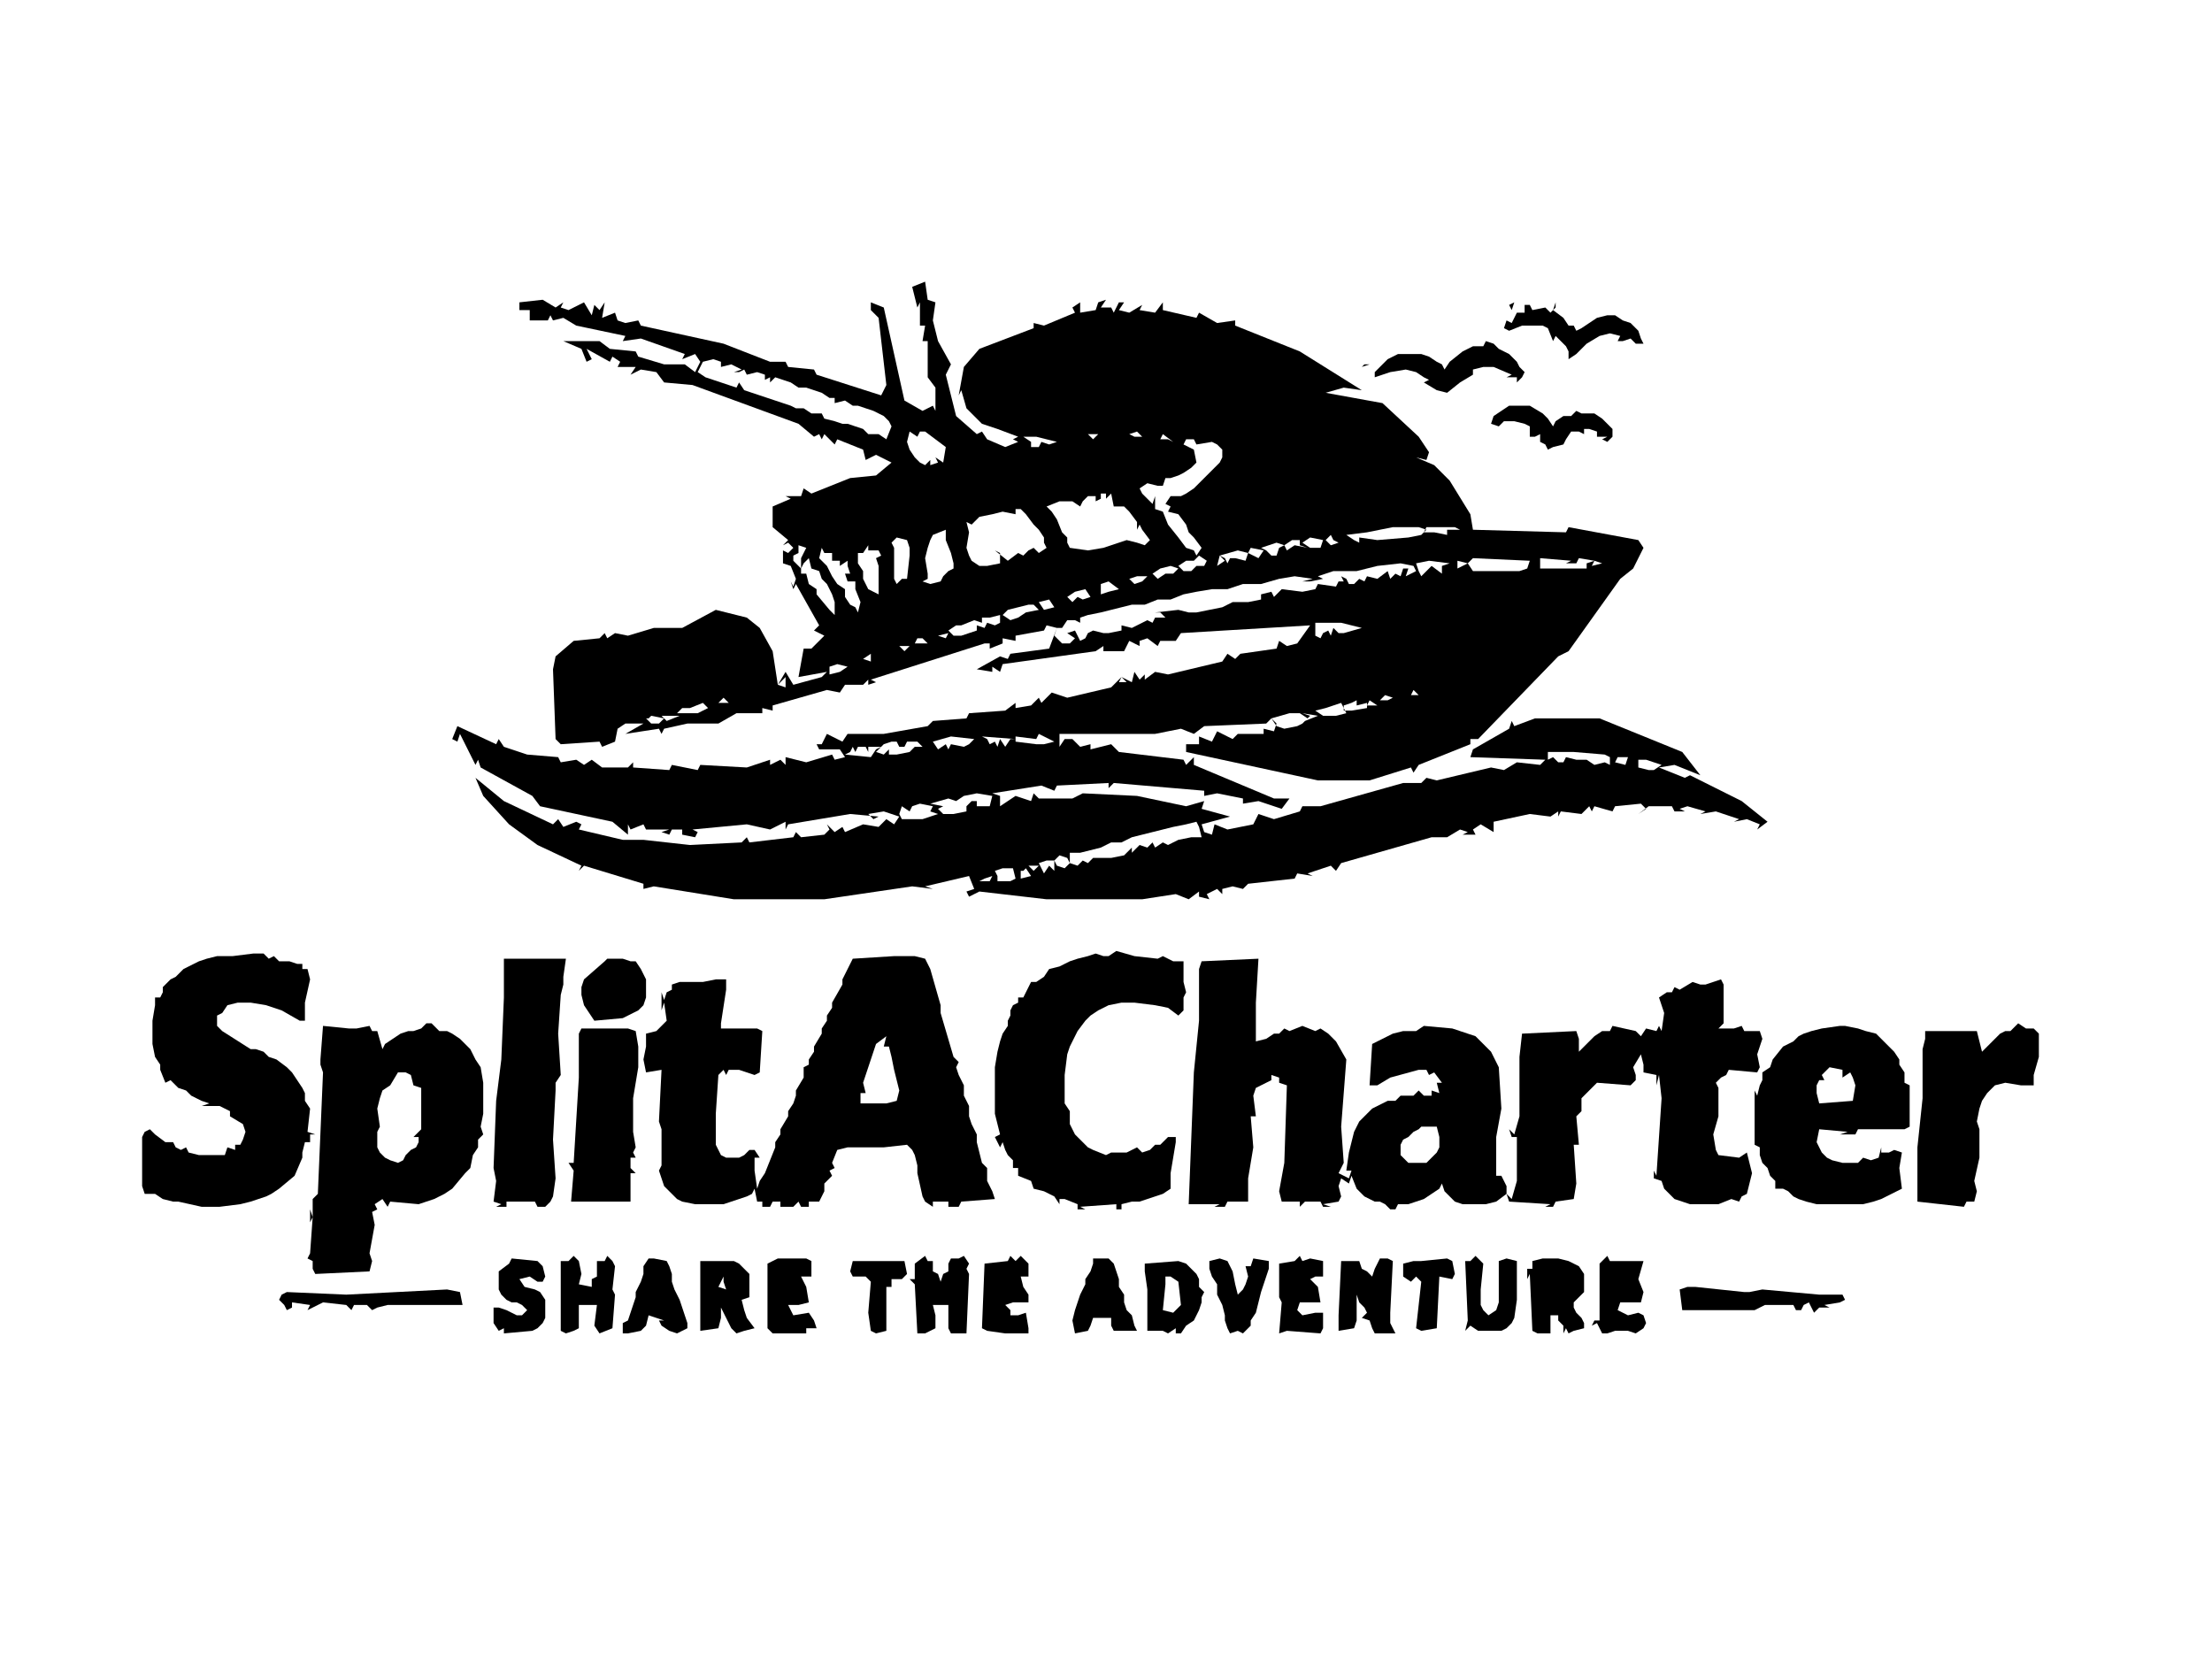
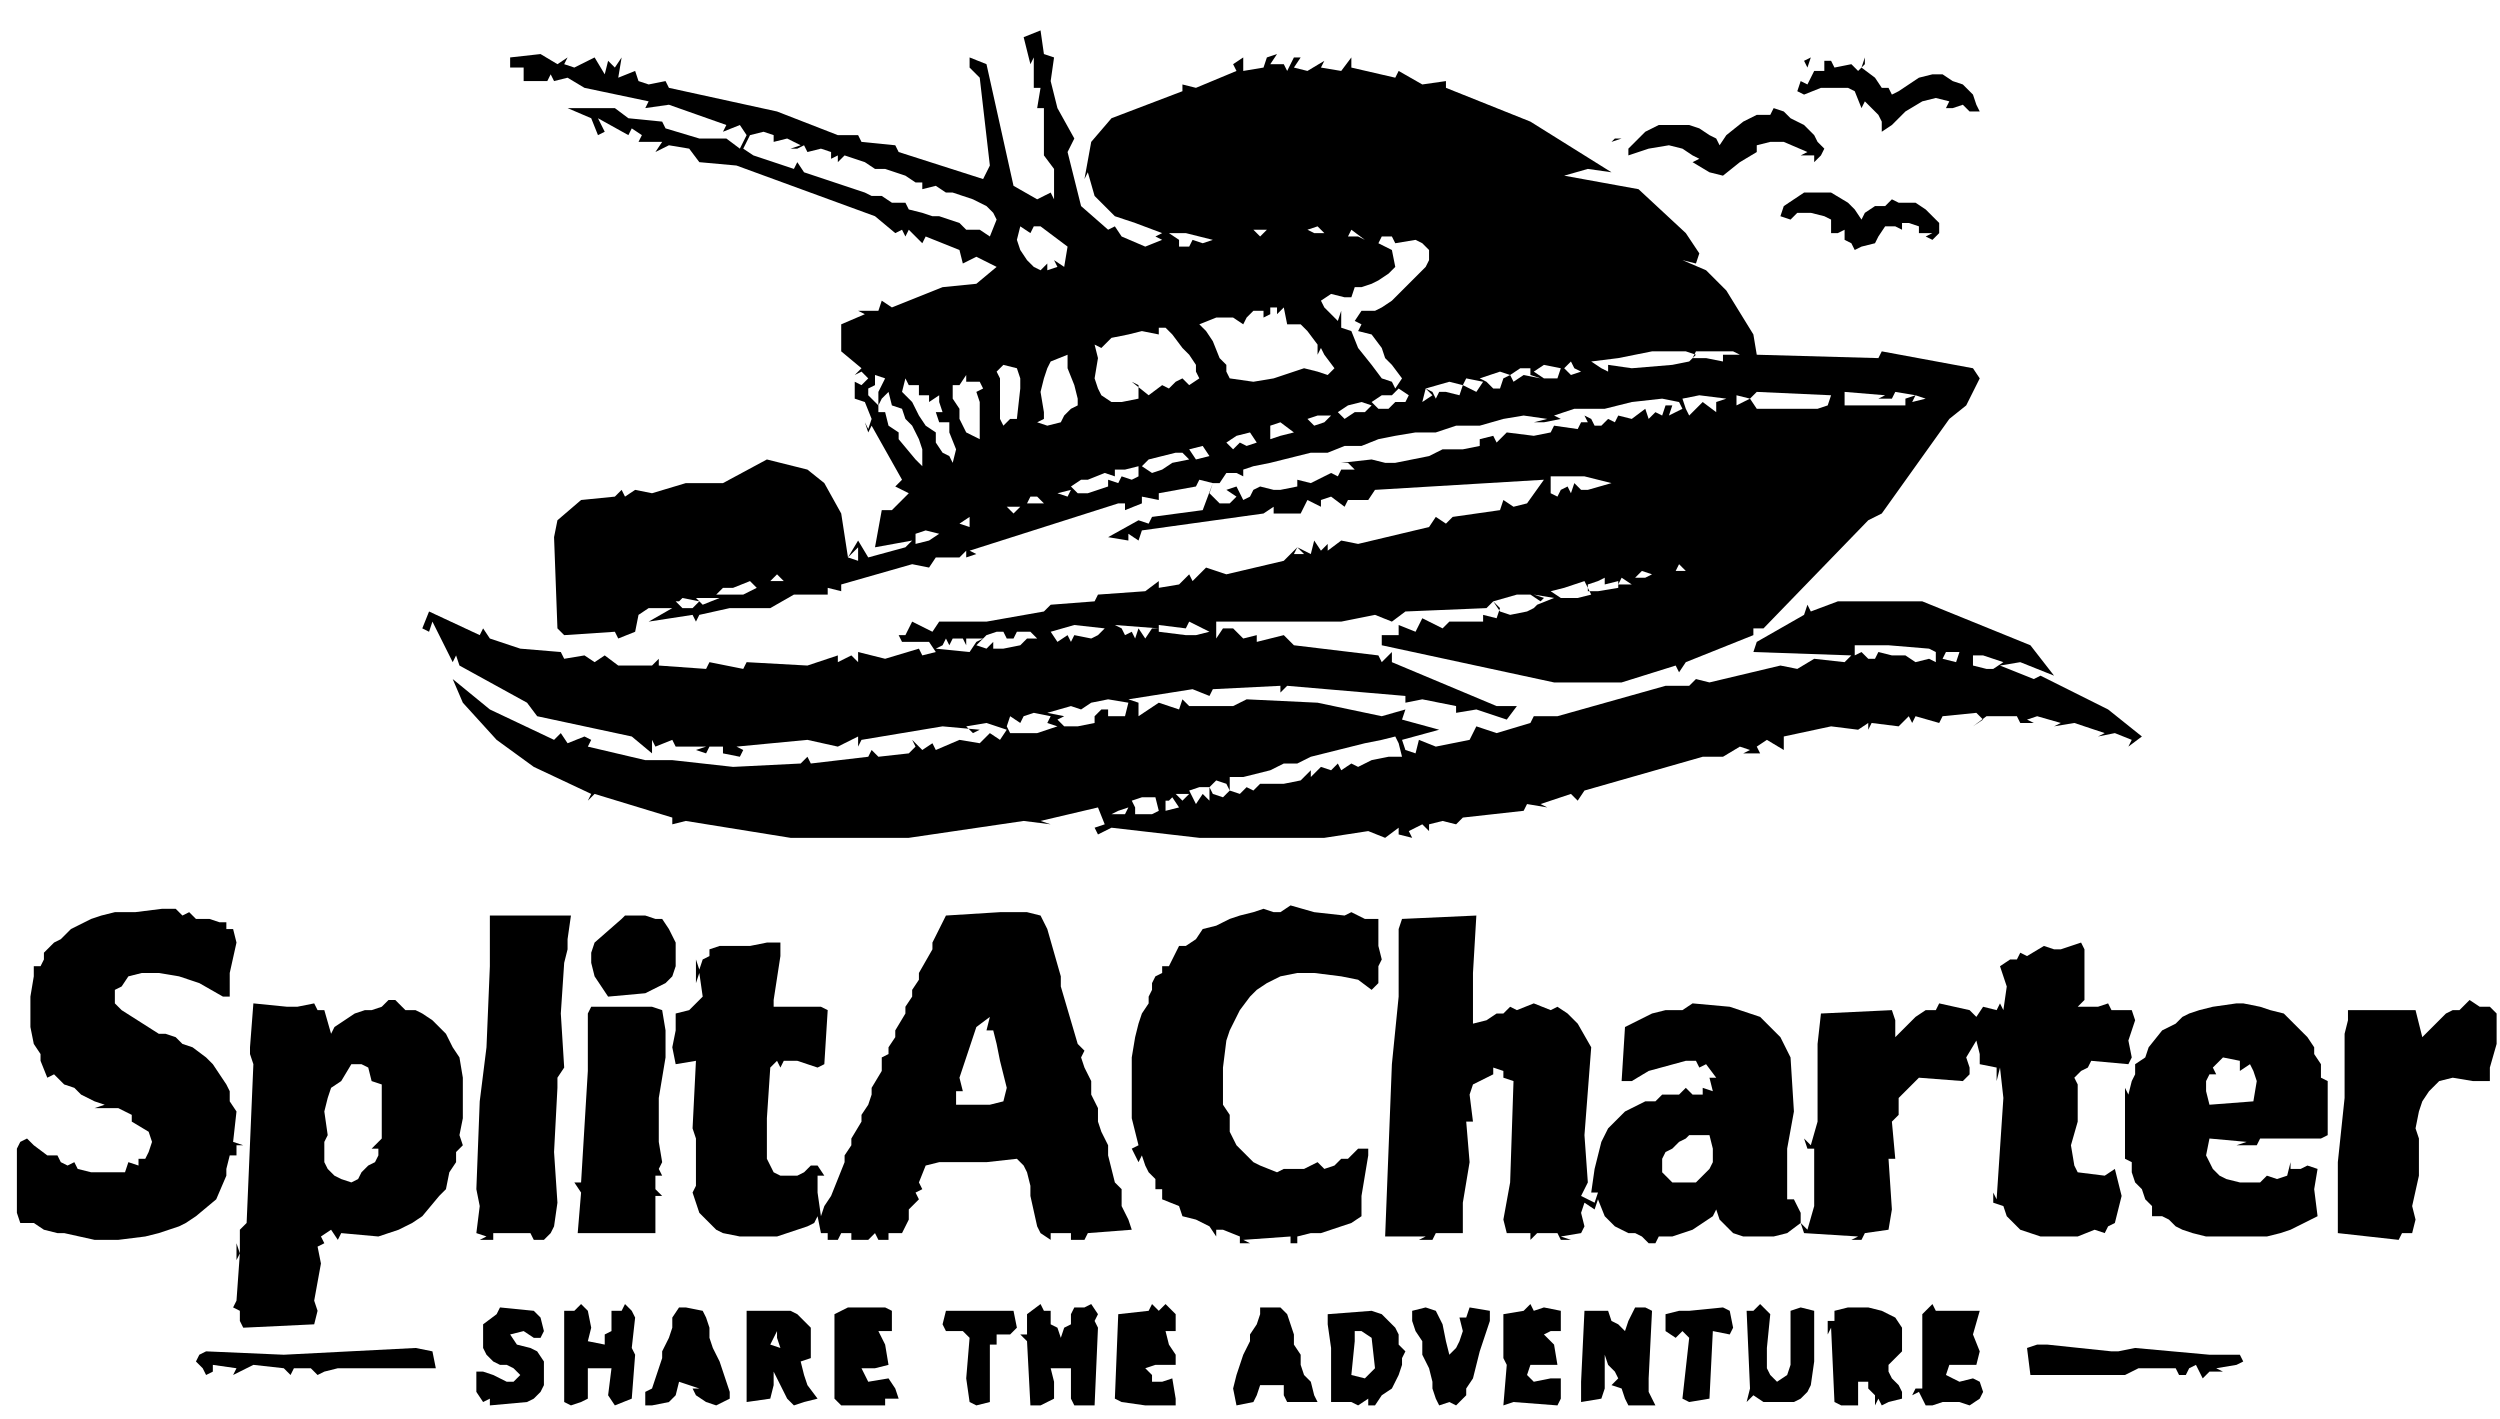
- <svg xmlns="http://www.w3.org/2000/svg" viewBox="0 0 856 642" width="100%" height="100%">
+ <svg xmlns="http://www.w3.org/2000/svg" viewBox="50 100 740 420" width="100%" height="100%">
  <path d="M 179 505 L 178 500 L 173 499 L 134 501 L 111 500 L 109 501 L 108 503 L 110 505 L 111 507 L 113 506 L 113 504 L 120 505 L 119 507 L 125 504 L 134 505 L 136 507 L 137 505 L 142 505 L 144 507 L 146 506 L 150 505 Z M 650 499 L 651 507 L 679 507 L 683 505 L 694 505 L 695 507 L 697 507 L 698 505 L 700 504 L 702 508 L 704 506 L 708 506 L 706 505 L 712 504 L 714 503 L 713 501 L 704 501 L 682 499 L 677 500 L 675 500 L 656 498 L 653 498 Z M 443 489 L 443 492 L 444 499 L 444 515 L 450 515 L 452 516 L 455 514 L 455 516 L 457 516 L 459 513 L 462 511 L 464 507 L 465 504 L 465 502 L 466 500 L 464 498 L 464 495 L 463 493 L 459 489 L 456 488 Z M 451 494 L 453 494 L 456 496 L 457 505 L 454 508 L 450 507 L 451 497 Z M 330 488 L 329 492 L 330 494 L 335 494 L 337 496 L 336 508 L 337 515 L 339 516 L 343 515 L 343 498 L 345 498 L 345 495 L 349 495 L 351 493 L 350 488 Z M 593 488 L 593 491 L 591 491 L 591 495 L 592 493 L 593 515 L 595 516 L 600 516 L 600 509 L 603 509 L 603 511 L 605 513 L 605 516 L 606 514 L 607 516 L 609 515 L 613 514 L 613 512 L 612 510 L 610 508 L 609 506 L 609 504 L 613 500 L 613 493 L 611 490 L 607 488 L 603 487 L 597 487 Z M 543 489 L 543 494 L 546 496 L 548 494 L 550 496 L 548 514 L 550 515 L 556 514 L 557 494 L 562 495 L 563 493 L 562 488 L 560 487 L 550 488 L 547 488 Z M 539 488 L 537 487 L 534 487 L 532 491 L 531 494 L 529 492 L 527 491 L 526 488 L 519 488 L 518 509 L 518 515 L 524 514 L 525 511 L 525 501 L 526 504 L 528 506 L 529 508 L 527 510 L 530 511 L 531 514 L 532 516 L 540 516 L 538 512 L 538 508 Z M 468 488 L 468 491 L 467 493 L 468 491 L 469 494 L 468 496 L 469 494 L 471 497 L 471 501 L 473 505 L 474 509 L 474 511 L 473 513 L 474 511 L 475 514 L 476 516 L 479 515 L 481 516 L 484 513 L 484 511 L 486 508 L 488 500 L 491 491 L 491 488 L 485 487 L 484 490 L 482 490 L 483 494 L 482 497 L 481 499 L 479 501 L 478 497 L 477 492 L 475 488 L 472 487 Z M 423 487 L 423 489 L 422 492 L 420 495 L 420 497 L 418 501 L 416 507 L 415 511 L 416 516 L 421 515 L 422 513 L 423 510 L 430 510 L 430 513 L 431 515 L 440 515 L 439 513 L 438 509 L 436 507 L 435 504 L 435 501 L 433 498 L 433 495 L 431 489 L 429 487 Z M 301 487 L 297 489 L 297 514 L 299 516 L 312 516 L 312 514 L 316 514 L 315 511 L 313 508 L 307 509 L 305 505 L 309 505 L 313 504 L 312 498 L 310 494 L 314 494 L 314 488 L 312 487 Z M 271 488 L 271 515 L 278 514 L 279 510 L 279 506 L 283 514 L 285 516 L 288 515 L 292 514 L 289 510 L 288 507 L 287 503 L 290 502 L 290 493 L 286 489 L 284 488 Z M 280 494 L 280 496 L 281 499 L 278 498 Z M 251 487 L 249 490 L 249 493 L 248 496 L 246 500 L 246 502 L 243 511 L 241 512 L 241 516 L 243 516 L 248 515 L 250 513 L 251 509 L 257 511 L 255 511 L 256 513 L 259 515 L 262 516 L 266 514 L 266 512 L 263 503 L 261 499 L 260 496 L 260 493 L 259 490 L 258 488 L 253 487 Z M 208 488 L 198 487 L 197 489 L 193 492 L 193 499 L 194 501 L 196 503 L 198 504 L 200 504 L 202 505 L 204 507 L 202 509 L 200 509 L 196 507 L 193 506 L 191 506 L 191 512 L 193 515 L 195 514 L 195 516 L 206 515 L 208 514 L 210 512 L 211 510 L 211 503 L 209 500 L 207 499 L 203 498 L 201 495 L 205 494 L 208 496 L 210 496 L 211 494 L 210 490 Z M 622 486 L 619 489 L 619 511 L 617 511 L 616 513 L 618 512 L 620 516 L 622 516 L 625 515 L 630 515 L 633 516 L 636 514 L 637 512 L 636 509 L 634 508 L 630 509 L 626 507 L 627 504 L 635 504 L 636 500 L 634 495 L 636 488 L 623 488 Z M 571 486 L 569 488 L 567 488 L 568 511 L 567 515 L 569 513 L 572 515 L 581 515 L 583 514 L 585 512 L 586 510 L 587 503 L 587 488 L 583 487 L 580 488 L 580 504 L 579 507 L 576 509 L 574 507 L 573 505 L 573 499 L 574 489 Z M 495 489 L 495 502 L 496 504 L 495 516 L 498 515 L 511 516 L 512 514 L 512 508 L 509 508 L 504 509 L 502 507 L 503 504 L 511 504 L 510 498 L 507 495 L 509 494 L 512 494 L 512 488 L 507 487 L 504 488 L 503 486 L 501 488 Z M 381 489 L 380 514 L 382 515 L 389 516 L 398 516 L 398 514 L 397 508 L 394 509 L 391 509 L 391 507 L 389 505 L 392 504 L 398 504 L 398 501 L 396 498 L 398 496 L 396 498 L 395 494 L 398 494 L 398 489 L 395 486 L 393 488 L 391 486 L 390 488 Z M 358 486 L 354 489 L 354 495 L 352 495 L 354 497 L 355 516 L 358 516 L 362 514 L 362 509 L 361 505 L 367 505 L 367 514 L 368 516 L 374 516 L 375 493 L 374 491 L 375 489 L 373 486 L 371 487 L 368 487 L 367 489 L 367 492 L 365 493 L 364 496 L 363 493 L 361 492 L 361 488 L 359 488 Z M 217 488 L 217 515 L 219 516 L 222 515 L 224 514 L 224 505 L 231 505 L 230 513 L 232 516 L 237 514 L 238 501 L 237 499 L 238 490 L 237 488 L 235 486 L 234 488 L 231 488 L 231 494 L 229 495 L 229 498 L 224 497 L 225 493 L 224 488 L 222 486 L 220 488 Z M 225 398 L 224 400 L 224 417 L 222 450 L 220 450 L 222 453 L 221 465 L 244 465 L 244 454 L 246 454 L 244 452 L 244 448 L 246 448 L 245 446 L 246 444 L 245 438 L 245 425 L 247 413 L 247 405 L 246 399 L 243 398 Z M 726 400 L 722 399 L 719 398 L 714 397 L 712 397 L 705 398 L 701 399 L 698 400 L 696 401 L 694 403 L 690 405 L 686 410 L 685 413 L 682 415 L 682 418 L 681 420 L 680 424 L 679 422 L 679 443 L 681 444 L 681 447 L 682 450 L 684 452 L 685 455 L 687 457 L 687 460 L 690 460 L 692 461 L 694 463 L 696 464 L 699 465 L 703 466 L 721 466 L 725 465 L 728 464 L 736 460 L 735 452 L 736 446 L 733 445 L 731 446 L 728 446 L 728 444 L 727 448 L 724 449 L 721 448 L 719 450 L 713 450 L 709 449 L 707 448 L 705 446 L 703 442 L 704 437 L 715 438 L 712 439 L 718 439 L 719 437 L 737 437 L 739 436 L 739 420 L 737 419 L 737 415 L 735 412 L 735 410 L 733 407 Z M 708 413 L 713 414 L 713 417 L 716 415 L 717 417 L 718 420 L 717 426 L 704 427 L 703 423 L 703 420 L 704 418 L 706 418 L 705 416 Z M 787 398 L 784 398 L 781 396 L 778 399 L 776 399 L 774 400 L 767 407 L 765 399 L 745 399 L 745 402 L 744 406 L 744 425 L 742 444 L 742 465 L 760 467 L 761 465 L 764 465 L 765 461 L 764 457 L 766 448 L 766 437 L 765 434 L 766 429 L 767 426 L 769 423 L 772 420 L 776 419 L 782 420 L 787 420 L 787 416 L 789 409 L 789 400 Z M 175 400 L 173 399 L 170 399 L 167 396 L 165 396 L 163 398 L 160 399 L 158 399 L 155 400 L 149 404 L 148 406 L 146 399 L 144 399 L 143 397 L 138 398 L 135 398 L 125 397 L 124 410 L 124 412 L 125 415 L 123 462 L 121 464 L 121 471 L 120 468 L 120 473 L 121 471 L 120 485 L 119 487 L 121 488 L 121 491 L 122 493 L 143 492 L 144 488 L 143 485 L 145 474 L 144 469 L 146 468 L 145 466 L 148 464 L 150 467 L 151 465 L 162 466 L 168 464 L 172 462 L 175 460 L 180 454 L 182 452 L 183 447 L 185 444 L 185 441 L 187 439 L 186 436 L 187 431 L 187 419 L 186 413 L 184 410 L 182 406 L 178 402 Z M 157 415 L 159 416 L 160 420 L 163 421 L 163 437 L 160 440 L 162 440 L 162 442 L 161 444 L 159 445 L 157 447 L 156 449 L 154 450 L 151 449 L 149 448 L 147 446 L 146 444 L 146 438 L 147 436 L 146 429 L 147 425 L 148 422 L 151 420 L 154 415 Z M 465 372 L 464 375 L 464 395 L 462 415 L 460 466 L 472 466 L 470 467 L 474 467 L 475 465 L 483 465 L 483 456 L 485 444 L 484 432 L 486 432 L 485 424 L 486 421 L 492 418 L 492 416 L 495 417 L 495 419 L 498 420 L 497 450 L 495 461 L 496 465 L 503 465 L 503 467 L 505 465 L 511 465 L 512 467 L 515 467 L 512 466 L 518 465 L 519 463 L 518 459 L 519 456 L 522 458 L 523 455 L 525 460 L 528 463 L 532 465 L 534 465 L 536 466 L 538 468 L 540 468 L 541 466 L 545 466 L 551 464 L 557 460 L 558 458 L 559 461 L 563 465 L 566 466 L 575 466 L 579 465 L 583 462 L 584 465 L 600 466 L 598 467 L 601 467 L 602 465 L 609 464 L 610 458 L 609 443 L 611 443 L 610 432 L 612 430 L 612 425 L 618 419 L 631 420 L 633 418 L 633 416 L 632 413 L 635 408 L 636 412 L 636 415 L 641 416 L 641 420 L 642 416 L 643 425 L 641 455 L 640 453 L 640 456 L 643 457 L 644 460 L 648 464 L 654 466 L 665 466 L 670 464 L 673 465 L 674 463 L 676 462 L 678 454 L 676 446 L 673 448 L 665 447 L 664 445 L 663 439 L 665 432 L 665 421 L 664 419 L 666 417 L 668 416 L 669 414 L 680 415 L 681 413 L 680 408 L 682 402 L 681 399 L 675 399 L 674 397 L 671 398 L 665 398 L 667 396 L 667 381 L 669 382 L 667 381 L 666 379 L 660 381 L 658 381 L 655 380 L 650 383 L 648 382 L 647 384 L 645 384 L 642 386 L 644 392 L 643 399 L 642 397 L 641 399 L 637 398 L 635 401 L 633 399 L 624 397 L 623 399 L 620 399 L 617 401 L 611 407 L 611 402 L 610 399 L 589 400 L 588 409 L 588 432 L 586 439 L 584 437 L 585 440 L 587 440 L 587 457 L 585 464 L 583 462 L 583 459 L 581 455 L 579 455 L 579 440 L 581 429 L 580 413 L 577 407 L 571 401 L 562 398 L 551 397 L 548 399 L 543 399 L 539 400 L 531 404 L 530 420 L 533 420 L 538 417 L 549 414 L 552 414 L 553 416 L 555 415 L 558 419 L 556 419 L 557 423 L 554 422 L 554 424 L 551 424 L 549 422 L 547 424 L 542 424 L 540 426 L 537 426 L 531 429 L 526 434 L 524 438 L 522 446 L 521 453 L 523 453 L 522 456 L 518 454 L 520 450 L 519 436 L 521 410 L 517 403 L 514 400 L 511 398 L 509 399 L 504 397 L 499 399 L 497 398 L 495 400 L 493 400 L 490 402 L 486 403 L 486 388 L 487 371 Z M 556 436 L 557 440 L 557 444 L 556 446 L 552 450 L 545 450 L 542 447 L 542 443 L 543 441 L 545 440 L 547 438 L 549 437 L 550 436 Z M 246 372 L 244 372 L 241 371 L 235 371 L 234 372 L 226 379 L 225 382 L 225 385 L 226 389 L 230 395 L 241 394 L 247 391 L 249 389 L 250 386 L 250 379 L 248 375 Z M 195 371 L 195 386 L 194 410 L 192 426 L 191 452 L 192 457 L 191 465 L 194 466 L 192 467 L 196 467 L 196 465 L 207 465 L 208 467 L 211 467 L 213 465 L 214 463 L 215 456 L 214 441 L 215 422 L 215 419 L 217 416 L 216 400 L 217 385 L 218 381 L 218 378 L 219 371 Z M 358 371 L 354 370 L 346 370 L 330 371 L 326 379 L 326 381 L 322 388 L 322 390 L 320 393 L 320 395 L 318 398 L 318 400 L 315 405 L 315 407 L 313 410 L 313 412 L 311 413 L 311 417 L 308 422 L 308 424 L 307 427 L 305 430 L 305 432 L 302 437 L 302 439 L 300 442 L 300 444 L 296 454 L 294 457 L 293 460 L 292 453 L 292 448 L 294 448 L 292 445 L 290 445 L 288 447 L 286 448 L 281 448 L 279 447 L 277 443 L 277 431 L 278 416 L 280 414 L 281 416 L 282 414 L 286 414 L 292 416 L 294 415 L 295 399 L 293 398 L 279 398 L 279 396 L 281 383 L 281 379 L 277 379 L 272 380 L 263 380 L 260 381 L 260 383 L 258 384 L 257 387 L 256 384 L 256 391 L 257 388 L 258 395 L 254 399 L 250 400 L 250 405 L 249 410 L 250 415 L 256 414 L 255 434 L 256 437 L 256 451 L 255 453 L 257 459 L 262 464 L 264 465 L 269 466 L 280 466 L 289 463 L 291 462 L 292 460 L 293 465 L 295 465 L 295 467 L 298 467 L 299 465 L 302 465 L 302 467 L 307 467 L 309 465 L 310 467 L 313 467 L 313 465 L 317 465 L 319 461 L 319 458 L 322 455 L 321 453 L 323 452 L 322 450 L 324 445 L 328 444 L 342 444 L 351 443 L 353 445 L 354 447 L 355 451 L 355 454 L 357 463 L 358 465 L 361 467 L 361 465 L 367 465 L 367 467 L 371 467 L 372 465 L 385 464 L 384 461 L 382 457 L 382 452 L 380 450 L 378 442 L 378 439 L 376 435 L 375 432 L 375 428 L 373 424 L 373 420 L 371 416 L 370 413 L 371 411 L 369 409 L 364 392 L 364 389 L 360 375 Z M 343 401 L 342 405 L 344 405 L 345 409 L 346 414 L 348 422 L 347 426 L 343 427 L 333 427 L 333 423 L 335 423 L 334 419 L 339 404 Z M 117 373 L 115 373 L 112 372 L 108 372 L 106 370 L 104 371 L 102 369 L 98 369 L 90 370 L 84 370 L 80 371 L 77 372 L 71 375 L 68 378 L 66 379 L 63 382 L 63 384 L 62 386 L 60 386 L 60 389 L 59 395 L 59 404 L 60 409 L 62 412 L 62 414 L 64 419 L 66 418 L 69 421 L 72 422 L 74 424 L 78 426 L 81 427 L 78 428 L 85 428 L 89 430 L 89 432 L 94 435 L 95 438 L 94 441 L 93 443 L 91 443 L 91 445 L 88 444 L 87 447 L 77 447 L 73 446 L 72 444 L 70 445 L 68 444 L 67 442 L 64 442 L 60 439 L 58 437 L 56 438 L 55 440 L 55 459 L 56 462 L 60 462 L 63 464 L 67 465 L 65 468 L 64 466 L 65 468 L 67 465 L 69 465 L 78 467 L 85 467 L 93 466 L 97 465 L 103 463 L 105 462 L 108 460 L 114 455 L 117 448 L 117 446 L 118 442 L 120 442 L 120 439 L 122 439 L 119 438 L 120 429 L 118 426 L 118 423 L 117 421 L 113 415 L 111 413 L 107 410 L 104 409 L 102 407 L 99 406 L 97 406 L 86 399 L 84 397 L 84 393 L 86 392 L 88 389 L 92 388 L 97 388 L 103 389 L 109 391 L 116 395 L 118 395 L 118 388 L 120 379 L 119 375 L 117 375 Z M 458 372 L 454 372 L 450 370 L 448 371 L 439 370 L 432 368 L 429 370 L 427 370 L 424 369 L 421 370 L 417 371 L 414 372 L 410 374 L 406 375 L 404 378 L 401 380 L 399 380 L 396 386 L 394 386 L 394 388 L 392 389 L 391 391 L 391 393 L 390 395 L 390 397 L 388 400 L 387 403 L 386 407 L 385 413 L 385 431 L 387 439 L 385 440 L 387 444 L 388 442 L 389 445 L 390 447 L 392 449 L 392 452 L 394 452 L 394 455 L 399 457 L 400 460 L 404 461 L 408 463 L 410 466 L 410 464 L 412 464 L 417 466 L 417 468 L 420 468 L 418 467 L 432 466 L 432 468 L 434 468 L 434 466 L 438 465 L 441 465 L 450 462 L 453 460 L 453 454 L 455 442 L 455 440 L 452 440 L 449 443 L 447 443 L 445 445 L 442 446 L 440 444 L 436 446 L 430 446 L 428 447 L 423 445 L 421 444 L 416 439 L 414 435 L 414 430 L 412 427 L 412 416 L 413 408 L 414 405 L 417 399 L 420 395 L 422 393 L 425 391 L 429 389 L 434 388 L 439 388 L 447 389 L 452 390 L 456 393 L 458 391 L 458 386 L 459 384 L 458 380 Z M 577 164 L 580 165 L 582 163 L 586 163 L 590 164 L 592 165 L 592 169 L 594 169 L 596 168 L 596 171 L 598 172 L 599 174 L 601 173 L 605 172 L 606 170 L 608 167 L 611 167 L 613 168 L 613 166 L 615 166 L 618 167 L 618 169 L 622 169 L 620 170 L 622 171 L 624 169 L 624 166 L 620 162 L 617 160 L 612 160 L 610 159 L 608 161 L 605 161 L 602 163 L 601 165 L 599 162 L 597 160 L 592 157 L 584 157 L 578 161 Z M 527 142 L 530 141 L 528 141 Z M 590 141 L 588 142 L 587 140 L 584 137 L 580 135 L 578 133 L 575 132 L 574 134 L 570 134 L 566 136 L 561 140 L 559 143 L 558 141 L 556 140 L 553 138 L 550 137 L 541 137 L 537 139 L 532 144 L 532 146 L 538 144 L 544 143 L 548 144 L 551 146 L 553 147 L 551 148 L 556 151 L 560 152 L 565 148 L 570 145 L 570 143 L 574 142 L 578 142 L 585 145 L 583 146 L 587 146 L 587 148 L 589 146 L 590 144 L 588 142 Z M 582 127 L 584 128 L 589 126 L 597 126 L 599 127 L 601 132 L 602 130 L 606 134 L 607 136 L 607 139 L 610 137 L 614 133 L 619 130 L 623 129 L 627 130 L 626 132 L 628 132 L 631 131 L 633 133 L 636 133 L 635 131 L 634 128 L 631 125 L 628 124 L 625 122 L 622 122 L 618 123 L 612 127 L 610 128 L 609 126 L 607 126 L 605 123 L 601 120 L 602 117 L 602 119 L 600 121 L 598 119 L 593 120 L 592 118 L 590 118 L 590 121 L 587 121 L 585 125 L 583 124 Z M 586 117 L 584 118 L 585 120 Z M 201 117 L 201 120 L 205 120 L 205 124 L 212 124 L 213 122 L 214 124 L 218 123 L 223 126 L 242 130 L 241 132 L 248 131 L 265 137 L 264 139 L 269 137 L 271 140 L 269 144 L 265 141 L 257 141 L 247 138 L 246 136 L 236 135 L 232 132 L 218 132 L 225 135 L 227 140 L 229 139 L 227 135 L 236 140 L 237 138 L 240 140 L 239 142 L 246 142 L 244 145 L 248 143 L 254 144 L 257 148 L 268 149 L 309 164 L 315 169 L 317 168 L 318 170 L 319 168 L 323 172 L 324 170 L 334 174 L 335 178 L 339 176 L 345 179 L 339 184 L 329 185 L 314 191 L 311 189 L 310 192 L 304 192 L 306 193 L 299 196 L 299 204 L 305 209 L 303 211 L 305 210 L 307 212 L 305 214 L 303 213 L 303 218 L 306 219 L 308 224 L 307 227 L 306 225 L 307 228 L 308 226 L 317 242 L 315 244 L 319 246 L 314 251 L 311 251 L 309 262 L 320 260 L 318 262 L 307 265 L 304 260 L 301 265 L 299 252 L 294 243 L 289 239 L 277 236 L 264 243 L 253 243 L 243 246 L 238 245 L 235 247 L 234 245 L 232 247 L 222 248 L 215 254 L 214 259 L 215 286 L 217 288 L 232 287 L 233 289 L 238 287 L 239 282 L 242 280 L 249 280 L 242 284 L 255 282 L 256 284 L 257 282 L 266 280 L 278 280 L 285 276 L 295 276 L 295 274 L 299 275 L 299 273 L 320 267 L 325 268 L 327 265 L 334 265 L 336 263 L 336 265 L 339 264 L 337 263 L 381 249 L 383 249 L 383 251 L 388 249 L 388 247 L 393 248 L 393 246 L 404 244 L 405 242 L 409 243 L 406 251 L 391 253 L 390 255 L 387 254 L 378 259 L 384 260 L 384 258 L 387 260 L 388 257 L 424 252 L 427 250 L 427 252 L 435 252 L 437 248 L 441 250 L 441 248 L 444 247 L 448 250 L 449 248 L 455 248 L 457 245 L 507 242 L 502 249 L 498 250 L 495 248 L 494 251 L 480 253 L 478 255 L 475 253 L 473 256 L 452 261 L 447 260 L 443 263 L 443 261 L 441 263 L 439 260 L 438 264 L 432 261 L 434 262 L 430 266 L 413 270 L 407 268 L 403 272 L 402 270 L 399 273 L 393 274 L 393 272 L 389 275 L 375 276 L 374 278 L 361 279 L 359 281 L 342 284 L 328 284 L 326 287 L 320 284 L 318 288 L 316 288 L 317 290 L 325 290 L 327 293 L 323 294 L 322 292 L 312 295 L 304 293 L 304 296 L 302 294 L 298 296 L 298 294 L 289 297 L 271 296 L 270 298 L 260 296 L 259 298 L 245 297 L 245 295 L 243 297 L 233 297 L 229 294 L 226 296 L 223 294 L 217 295 L 216 293 L 204 292 L 195 289 L 193 286 L 192 288 L 177 281 L 175 286 L 177 287 L 178 284 L 184 296 L 185 294 L 186 297 L 206 308 L 209 312 L 237 318 L 243 323 L 243 319 L 244 321 L 249 319 L 250 321 L 259 321 L 256 322 L 259 323 L 260 321 L 264 321 L 264 323 L 269 324 L 270 322 L 268 321 L 289 319 L 298 321 L 304 318 L 304 321 L 305 319 L 329 315 L 340 316 L 338 317 L 336 315 L 342 314 L 348 316 L 346 319 L 343 317 L 340 320 L 334 319 L 327 322 L 326 320 L 323 322 L 320 319 L 321 321 L 319 323 L 310 324 L 308 322 L 307 324 L 290 326 L 289 324 L 287 326 L 267 327 L 249 325 L 251 323 L 249 325 L 241 325 L 224 321 L 225 319 L 223 318 L 218 320 L 216 317 L 214 319 L 195 310 L 184 301 L 187 308 L 197 319 L 208 327 L 225 335 L 224 337 L 226 335 L 249 342 L 249 344 L 253 343 L 284 348 L 319 348 L 353 343 L 361 344 L 358 343 L 375 339 L 377 344 L 374 345 L 375 347 L 379 345 L 405 348 L 442 348 L 455 346 L 460 348 L 464 345 L 464 347 L 468 348 L 467 346 L 471 344 L 473 346 L 473 344 L 477 343 L 481 344 L 483 342 L 501 340 L 502 338 L 508 339 L 506 338 L 515 335 L 517 337 L 519 334 L 554 324 L 560 324 L 565 321 L 568 322 L 566 323 L 571 323 L 570 321 L 573 319 L 578 322 L 578 318 L 592 315 L 600 316 L 603 314 L 603 316 L 604 314 L 612 315 L 615 312 L 616 314 L 617 312 L 624 314 L 625 312 L 635 311 L 637 313 L 634 315 L 638 312 L 647 312 L 648 314 L 652 314 L 650 313 L 653 312 L 660 314 L 658 315 L 664 314 L 673 317 L 671 318 L 676 317 L 681 319 L 680 321 L 684 318 L 674 310 L 654 300 L 652 301 L 642 297 L 648 296 L 658 300 L 651 291 L 619 278 L 594 278 L 586 281 L 585 279 L 584 282 L 570 290 L 569 293 L 598 294 L 596 296 L 587 295 L 582 298 L 577 297 L 556 302 L 552 301 L 550 303 L 543 303 L 511 312 L 504 312 L 503 314 L 493 317 L 487 315 L 485 319 L 475 321 L 470 319 L 469 323 L 466 322 L 465 319 L 476 316 L 465 313 L 466 310 L 459 312 L 440 308 L 419 307 L 415 309 L 402 309 L 400 307 L 399 310 L 393 308 L 387 312 L 387 308 L 384 307 L 403 304 L 408 306 L 409 304 L 429 303 L 429 305 L 431 303 L 466 306 L 466 308 L 471 307 L 481 309 L 481 311 L 487 310 L 496 313 L 499 309 L 493 309 L 462 296 L 462 293 L 459 296 L 458 294 L 433 291 L 430 288 L 422 290 L 422 288 L 418 289 L 415 286 L 412 286 L 410 289 L 410 284 L 447 284 L 457 282 L 462 284 L 466 281 L 490 280 L 492 278 L 494 280 L 493 283 L 489 282 L 489 284 L 479 284 L 477 286 L 471 283 L 469 287 L 464 285 L 464 288 L 459 288 L 459 291 L 510 302 L 530 302 L 546 297 L 547 299 L 549 296 L 569 288 L 569 286 L 572 286 L 603 254 L 607 252 L 627 224 L 632 220 L 636 212 L 634 209 L 607 204 L 606 206 L 570 205 L 569 199 L 561 186 L 555 180 L 548 177 L 552 178 L 553 175 L 549 169 L 535 156 L 513 152 L 520 150 L 527 151 L 503 136 L 478 126 L 478 124 L 471 125 L 464 121 L 463 123 L 450 120 L 450 117 L 447 121 L 441 120 L 442 118 L 437 121 L 433 120 L 435 117 L 433 117 L 431 121 L 430 119 L 426 119 L 428 116 L 425 117 L 424 120 L 418 121 L 418 117 L 415 119 L 416 121 L 404 126 L 400 125 L 400 127 L 379 135 L 373 142 L 371 153 L 372 151 L 374 158 L 380 164 L 386 166 L 386 168 L 386 166 L 394 169 L 392 170 L 394 171 L 389 173 L 382 170 L 380 167 L 378 168 L 370 161 L 366 145 L 368 141 L 363 132 L 361 124 L 362 117 L 359 116 L 358 109 L 353 111 L 355 119 L 356 117 L 356 126 L 358 126 L 357 132 L 359 132 L 359 146 L 362 150 L 362 159 L 361 157 L 357 159 L 350 155 L 342 119 L 337 117 L 337 120 L 340 123 L 343 149 L 341 153 L 316 145 L 315 143 L 305 142 L 304 140 L 298 140 L 280 133 L 248 126 L 247 124 L 242 125 L 239 124 L 238 121 L 233 123 L 234 117 L 232 120 L 230 118 L 229 122 L 226 117 L 220 120 L 217 119 L 218 117 L 215 119 L 210 116 Z M 384 339 L 383 341 L 379 341 L 381 340 Z M 395 337 L 396 337 L 397 336 L 399 339 L 395 340 Z M 385 337 L 388 336 L 392 336 L 393 340 L 391 341 L 386 341 L 386 339 Z M 398 335 L 402 335 L 400 337 Z M 408 333 L 408 337 L 406 335 L 404 338 L 402 334 L 405 333 Z M 410 331 L 413 332 L 414 334 L 412 336 L 409 335 L 408 333 Z M 465 324 L 461 324 L 456 325 L 452 327 L 450 326 L 447 328 L 446 326 L 444 328 L 441 327 L 438 330 L 438 328 L 435 331 L 430 332 L 423 332 L 421 334 L 419 333 L 417 335 L 414 334 L 414 330 L 418 330 L 426 328 L 430 326 L 434 326 L 438 324 L 454 320 L 459 319 L 463 318 L 464 320 Z M 363 315 L 357 317 L 349 317 L 348 315 L 349 312 L 352 314 L 353 312 L 356 311 L 361 312 L 360 314 Z M 384 308 L 383 312 L 378 312 L 378 310 L 376 310 L 374 312 L 374 314 L 369 315 L 365 315 L 363 313 L 365 312 L 360 311 L 367 309 L 370 310 L 369 312 L 370 310 L 373 308 L 378 307 Z M 634 294 L 637 294 L 643 296 L 640 298 L 638 298 L 634 297 Z M 626 293 L 630 293 L 629 296 L 625 295 Z M 599 291 L 609 291 L 621 292 L 623 293 L 623 296 L 621 295 L 617 296 L 614 294 L 610 294 L 606 293 L 605 295 L 603 295 L 601 293 L 599 294 Z M 341 289 L 339 290 L 337 293 L 327 292 L 329 291 L 330 289 L 331 291 L 332 289 L 335 289 L 336 291 L 336 289 Z M 357 289 L 354 289 L 352 291 L 347 292 L 344 292 L 344 290 L 342 292 L 339 291 L 342 288 L 345 287 L 347 287 L 348 289 L 350 289 L 351 287 L 355 287 Z M 361 287 L 368 285 L 377 286 L 375 288 L 373 289 L 368 288 L 367 290 L 366 288 L 363 290 Z M 393 285 L 401 286 L 402 284 L 408 287 L 406 286 L 408 287 L 404 288 L 401 288 L 393 287 Z M 380 285 L 393 286 L 391 286 L 389 289 L 387 286 L 386 289 L 385 287 L 383 288 L 382 286 Z M 250 278 L 251 278 L 252 277 L 257 278 L 255 280 L 252 280 Z M 492 278 L 499 276 L 503 276 L 506 278 L 504 280 L 502 281 L 497 282 L 494 281 Z M 256 277 L 263 277 L 258 279 Z M 504 276 L 510 277 L 505 279 L 507 277 Z M 521 276 L 517 277 L 512 277 L 509 275 L 513 274 L 519 272 Z M 274 274 L 270 276 L 262 276 L 264 274 L 267 274 L 272 272 Z M 529 273 L 530 271 L 533 273 Z M 520 275 L 520 273 L 523 272 L 525 271 L 525 273 L 529 272 L 529 274 L 523 275 Z M 278 272 L 280 270 L 282 272 Z M 534 271 L 536 269 L 539 270 L 537 271 Z M 546 269 L 547 267 L 549 269 Z M 433 264 L 434 262 L 436 264 Z M 304 262 L 304 266 L 301 265 Z M 328 258 L 325 260 L 321 261 L 321 258 L 324 257 Z M 337 253 L 337 256 L 334 255 Z M 348 250 L 352 250 L 350 252 Z M 354 249 L 355 247 L 357 247 L 359 249 Z M 367 245 L 366 247 L 363 246 Z M 509 246 L 509 241 L 519 241 L 527 243 L 520 245 L 518 245 L 516 243 L 515 246 L 514 244 L 512 245 L 511 247 Z M 387 238 L 387 241 L 385 242 L 382 241 L 381 243 L 378 242 L 378 244 L 372 246 L 369 246 L 367 244 L 370 242 L 372 242 L 374 243 L 372 242 L 377 240 L 380 241 L 380 239 L 383 239 Z M 402 236 L 397 237 L 394 239 L 391 240 L 388 238 L 390 236 L 398 234 L 400 234 Z M 406 232 L 408 235 L 404 236 L 402 233 Z M 422 231 L 419 232 L 417 231 L 415 233 L 413 231 L 416 229 L 420 228 Z M 433 228 L 429 229 L 426 230 L 426 226 L 429 225 Z M 437 224 L 440 223 L 442 225 L 439 226 Z M 440 223 L 444 223 L 442 225 Z M 456 220 L 454 222 L 451 222 L 448 224 L 446 222 L 449 220 L 453 219 Z M 548 221 L 544 223 L 545 220 L 543 220 L 542 223 L 540 222 L 538 224 L 537 221 L 533 224 L 529 223 L 528 225 L 526 224 L 524 226 L 522 226 L 521 224 L 519 223 L 520 225 L 518 225 L 517 227 L 510 226 L 509 228 L 504 229 L 496 228 L 493 231 L 492 229 L 488 230 L 488 232 L 483 233 L 477 233 L 473 235 L 463 237 L 460 237 L 456 236 L 447 237 L 449 237 L 451 239 L 447 239 L 446 241 L 444 240 L 438 243 L 434 242 L 434 244 L 429 245 L 427 245 L 423 244 L 421 245 L 420 247 L 418 248 L 416 244 L 413 245 L 416 247 L 414 249 L 411 249 L 408 246 L 409 243 L 411 243 L 413 240 L 416 240 L 418 241 L 418 239 L 421 238 L 426 237 L 438 234 L 443 234 L 448 232 L 453 232 L 458 230 L 463 229 L 469 228 L 475 228 L 481 226 L 488 226 L 495 224 L 501 223 L 508 224 L 504 225 L 507 225 L 512 224 L 510 223 L 516 221 L 525 221 L 533 219 L 542 218 L 547 219 Z M 616 219 L 617 217 L 620 218 Z M 564 220 L 564 217 L 568 218 Z M 548 218 L 553 217 L 561 218 L 558 219 L 558 222 L 554 219 L 550 223 L 549 221 Z M 322 217 L 325 217 L 325 219 L 328 217 L 328 219 L 329 222 L 327 222 L 328 225 L 331 225 L 331 228 L 333 233 L 332 237 L 331 235 L 329 234 L 327 231 L 327 228 L 324 226 L 322 223 L 320 219 Z M 596 220 L 596 216 L 608 217 L 606 218 L 610 218 L 611 216 L 617 217 L 614 218 L 614 220 Z M 568 218 L 570 216 L 592 217 L 591 220 L 588 221 L 570 221 Z M 313 216 L 314 220 L 317 221 L 318 224 L 320 226 L 322 230 L 323 233 L 323 238 L 321 236 L 316 230 L 316 228 L 313 226 L 312 222 L 310 222 L 310 220 L 311 218 Z M 472 215 L 474 217 L 471 219 Z M 467 217 L 466 219 L 463 219 L 461 221 L 458 221 L 456 219 L 459 217 L 462 217 L 464 215 Z M 483 214 L 482 217 L 478 216 L 476 216 L 475 218 L 474 216 L 472 215 L 479 213 Z M 483 214 L 484 212 L 489 213 L 487 216 Z M 318 212 L 319 214 L 322 214 L 322 217 L 320 219 L 317 216 Z M 336 211 L 336 213 L 340 213 L 341 215 L 339 216 L 340 219 L 338 218 L 340 219 L 340 230 L 336 228 L 334 224 L 334 221 L 332 218 L 332 214 L 334 214 Z M 309 211 L 312 212 L 310 216 L 310 220 L 307 217 L 307 215 L 309 214 Z M 497 211 L 495 212 L 494 215 L 492 215 L 490 213 L 488 212 L 494 210 Z M 497 211 L 500 209 L 503 209 L 503 211 L 506 212 L 501 211 L 498 213 Z M 504 210 L 507 208 L 512 209 L 511 212 L 507 212 Z M 347 208 L 351 209 L 352 212 L 352 215 L 351 224 L 349 224 L 347 226 L 346 224 L 346 212 L 345 210 Z M 513 209 L 515 207 L 516 209 L 518 210 L 515 211 Z M 366 205 L 366 209 L 368 214 L 369 218 L 369 220 L 367 221 L 365 223 L 364 225 L 360 226 L 357 225 L 359 224 L 359 222 L 358 216 L 359 212 L 360 209 L 361 207 Z M 551 206 L 552 204 L 563 204 L 567 206 L 565 205 L 560 205 L 560 207 L 555 206 Z M 552 205 L 550 207 L 545 208 L 533 209 L 526 208 L 526 210 L 524 209 L 521 207 L 529 206 L 539 204 L 549 204 Z M 405 212 L 402 214 L 400 212 L 398 213 L 396 215 L 392 213 L 394 214 L 390 217 L 385 213 L 387 214 L 387 218 L 382 219 L 379 219 L 376 217 L 375 215 L 374 212 L 375 206 L 374 202 L 376 203 L 379 200 L 384 199 L 388 198 L 393 199 L 393 197 L 395 197 L 397 199 L 400 203 L 402 205 L 404 208 L 404 210 Z M 405 196 L 410 194 L 415 194 L 418 196 L 419 194 L 421 192 L 424 192 L 424 194 L 426 193 L 426 191 L 428 191 L 428 193 L 430 191 L 431 196 L 435 196 L 437 198 L 440 202 L 440 205 L 441 203 L 442 205 L 445 209 L 443 211 L 440 210 L 441 208 L 440 210 L 436 209 L 427 212 L 421 213 L 414 212 L 413 210 L 413 208 L 411 206 L 409 201 L 407 198 Z M 459 170 L 462 170 L 463 172 L 469 171 L 471 172 L 473 174 L 473 177 L 472 179 L 462 189 L 459 191 L 457 192 L 453 192 L 451 195 L 453 196 L 452 198 L 456 199 L 459 203 L 460 206 L 462 208 L 465 212 L 463 215 L 462 213 L 459 212 L 456 208 L 452 203 L 450 198 L 447 197 L 447 192 L 446 195 L 442 191 L 441 189 L 444 187 L 448 188 L 450 188 L 451 185 L 453 185 L 456 184 L 458 183 L 461 181 L 463 179 L 462 174 L 458 172 Z M 449 170 L 450 168 L 454 171 L 452 170 Z M 396 169 L 401 169 L 409 171 L 406 172 L 403 171 L 402 173 L 399 173 L 399 171 Z M 437 168 L 440 167 L 442 169 L 439 169 Z M 421 168 L 425 168 L 423 170 Z M 352 167 L 355 169 L 356 167 L 358 167 L 366 173 L 365 179 L 362 177 L 363 179 L 360 180 L 360 178 L 358 180 L 356 179 L 354 177 L 352 174 L 351 171 Z M 270 144 L 272 140 L 276 139 L 279 140 L 279 142 L 283 141 L 287 143 L 284 144 L 286 144 L 288 143 L 289 145 L 293 144 L 296 145 L 296 147 L 298 146 L 298 148 L 300 146 L 306 148 L 309 150 L 312 150 L 318 152 L 321 154 L 323 154 L 323 156 L 327 155 L 330 157 L 332 157 L 338 159 L 342 161 L 344 163 L 345 165 L 343 170 L 340 168 L 336 168 L 334 166 L 328 164 L 326 164 L 323 163 L 319 162 L 318 160 L 314 160 L 311 158 L 308 158 L 306 157 L 288 151 L 286 148 L 285 150 L 273 146 Z" fill="currentColor" fill-rule="evenodd" />
</svg>
